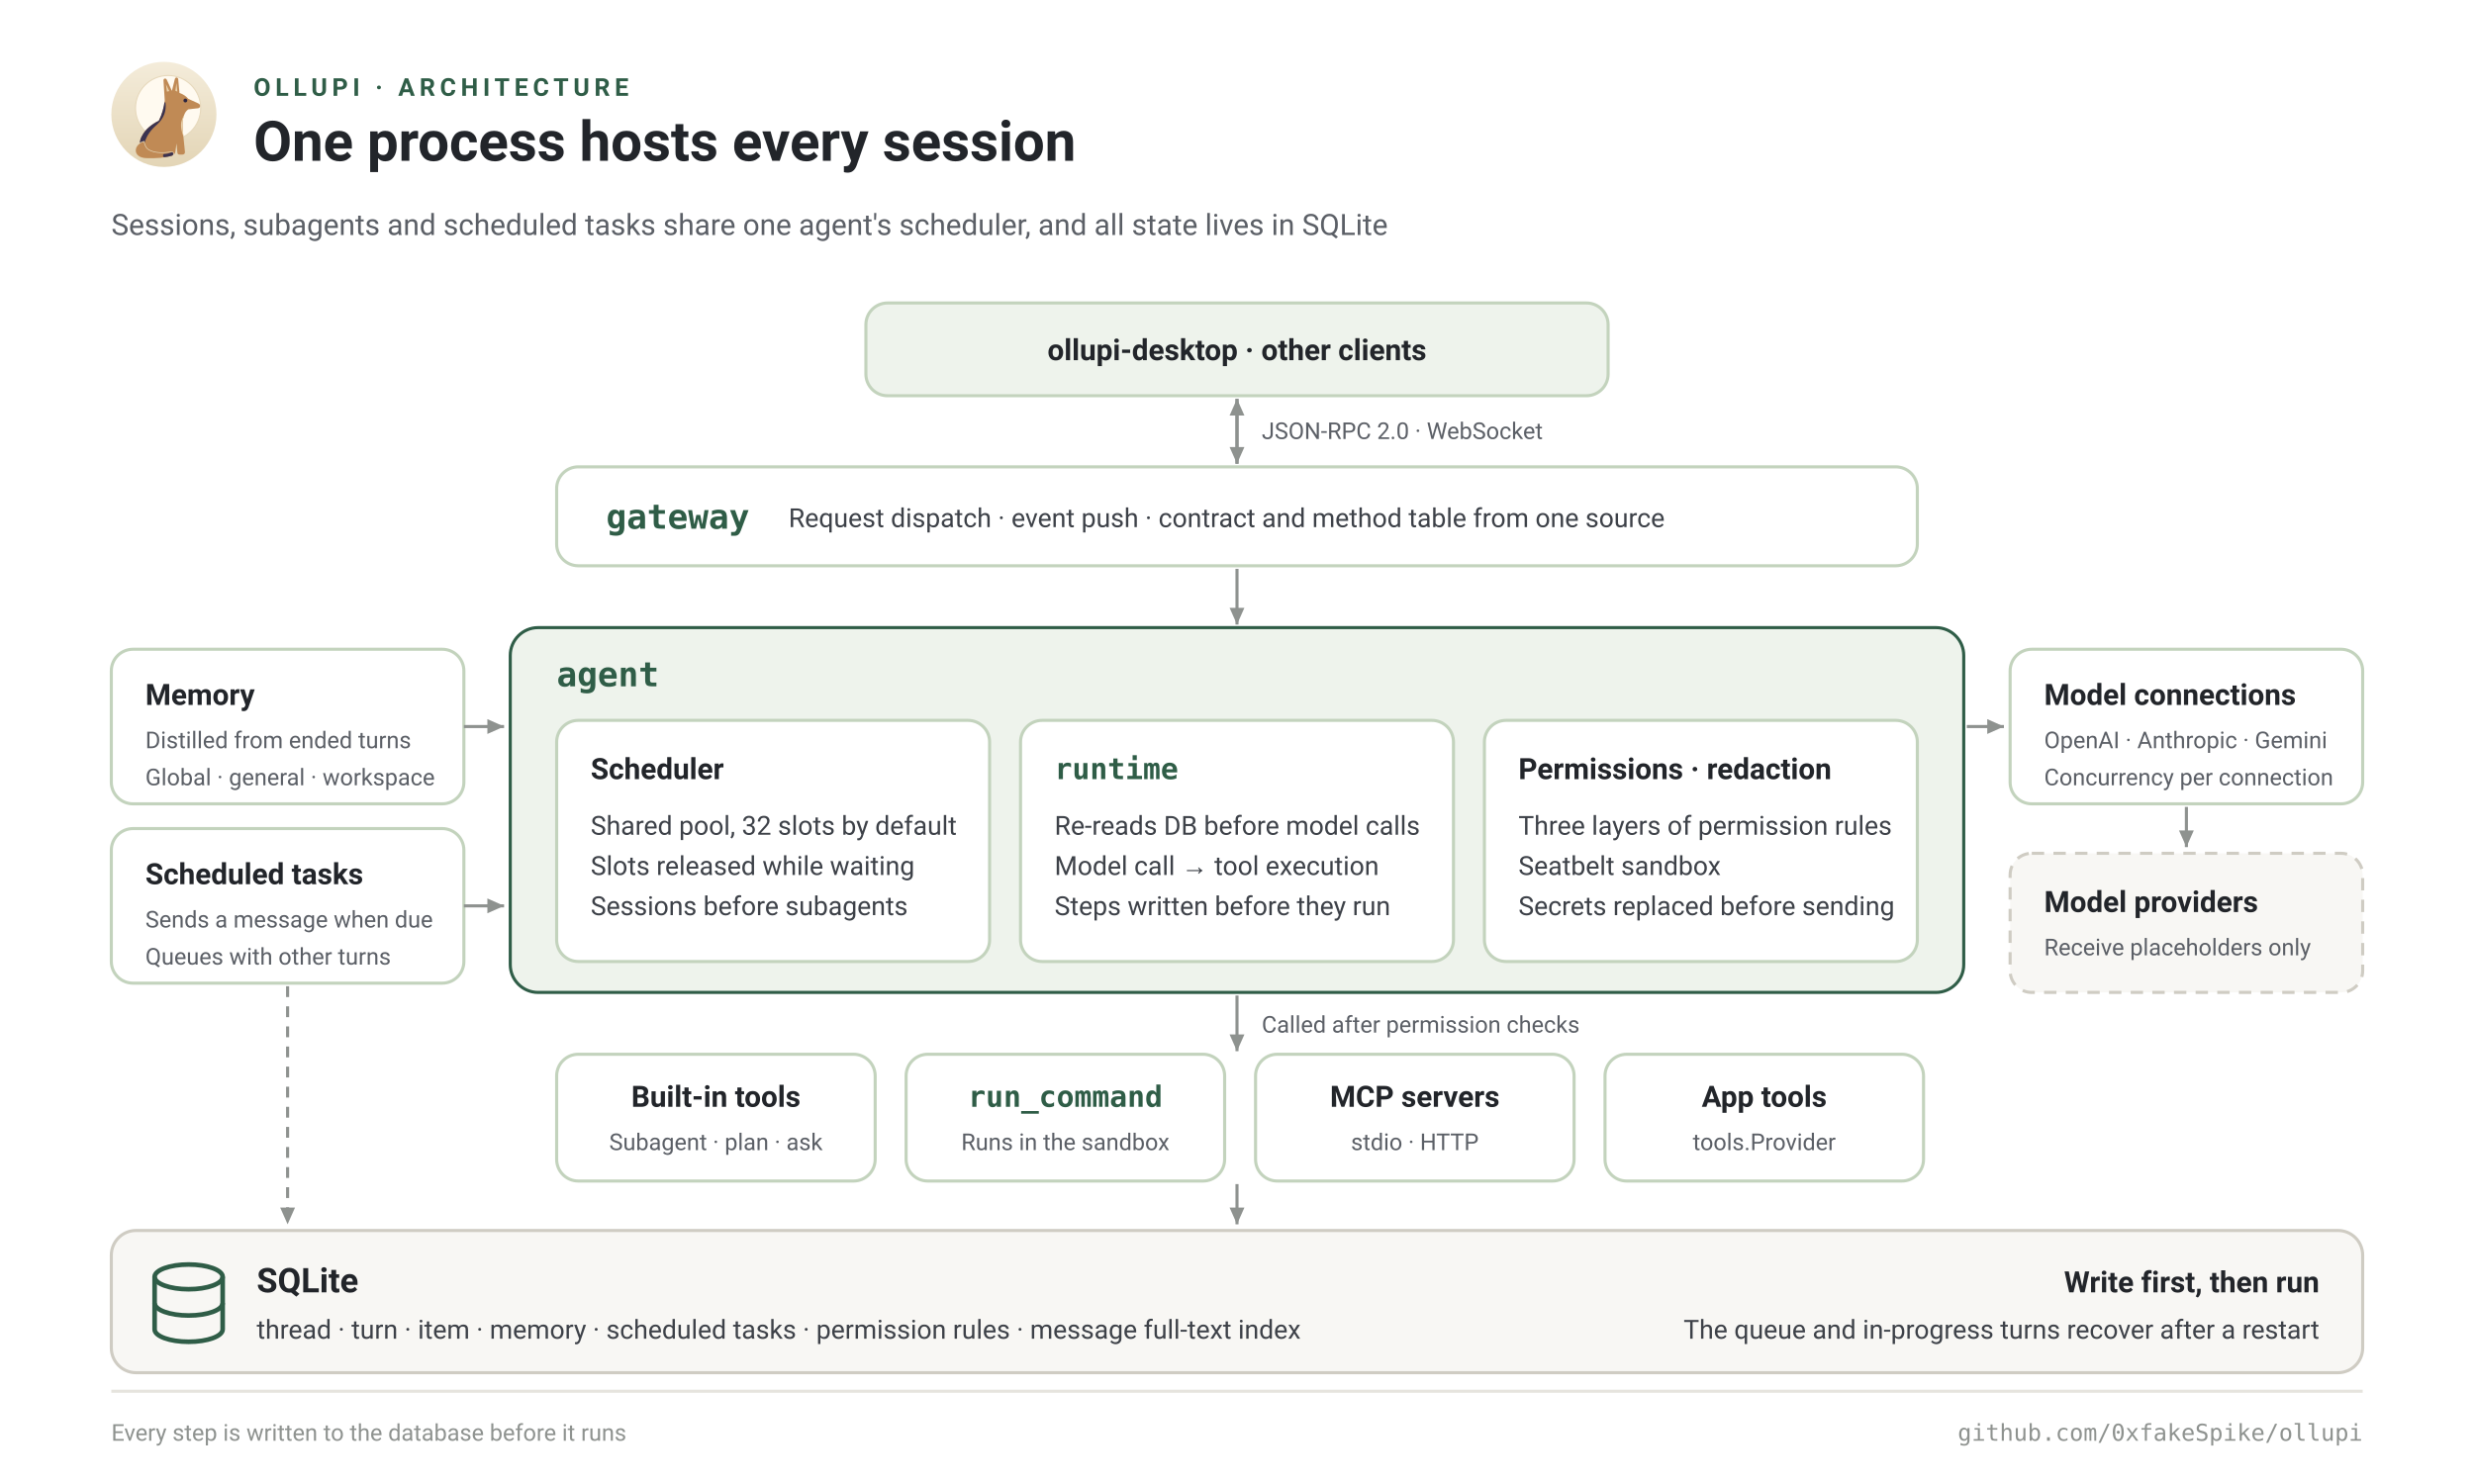
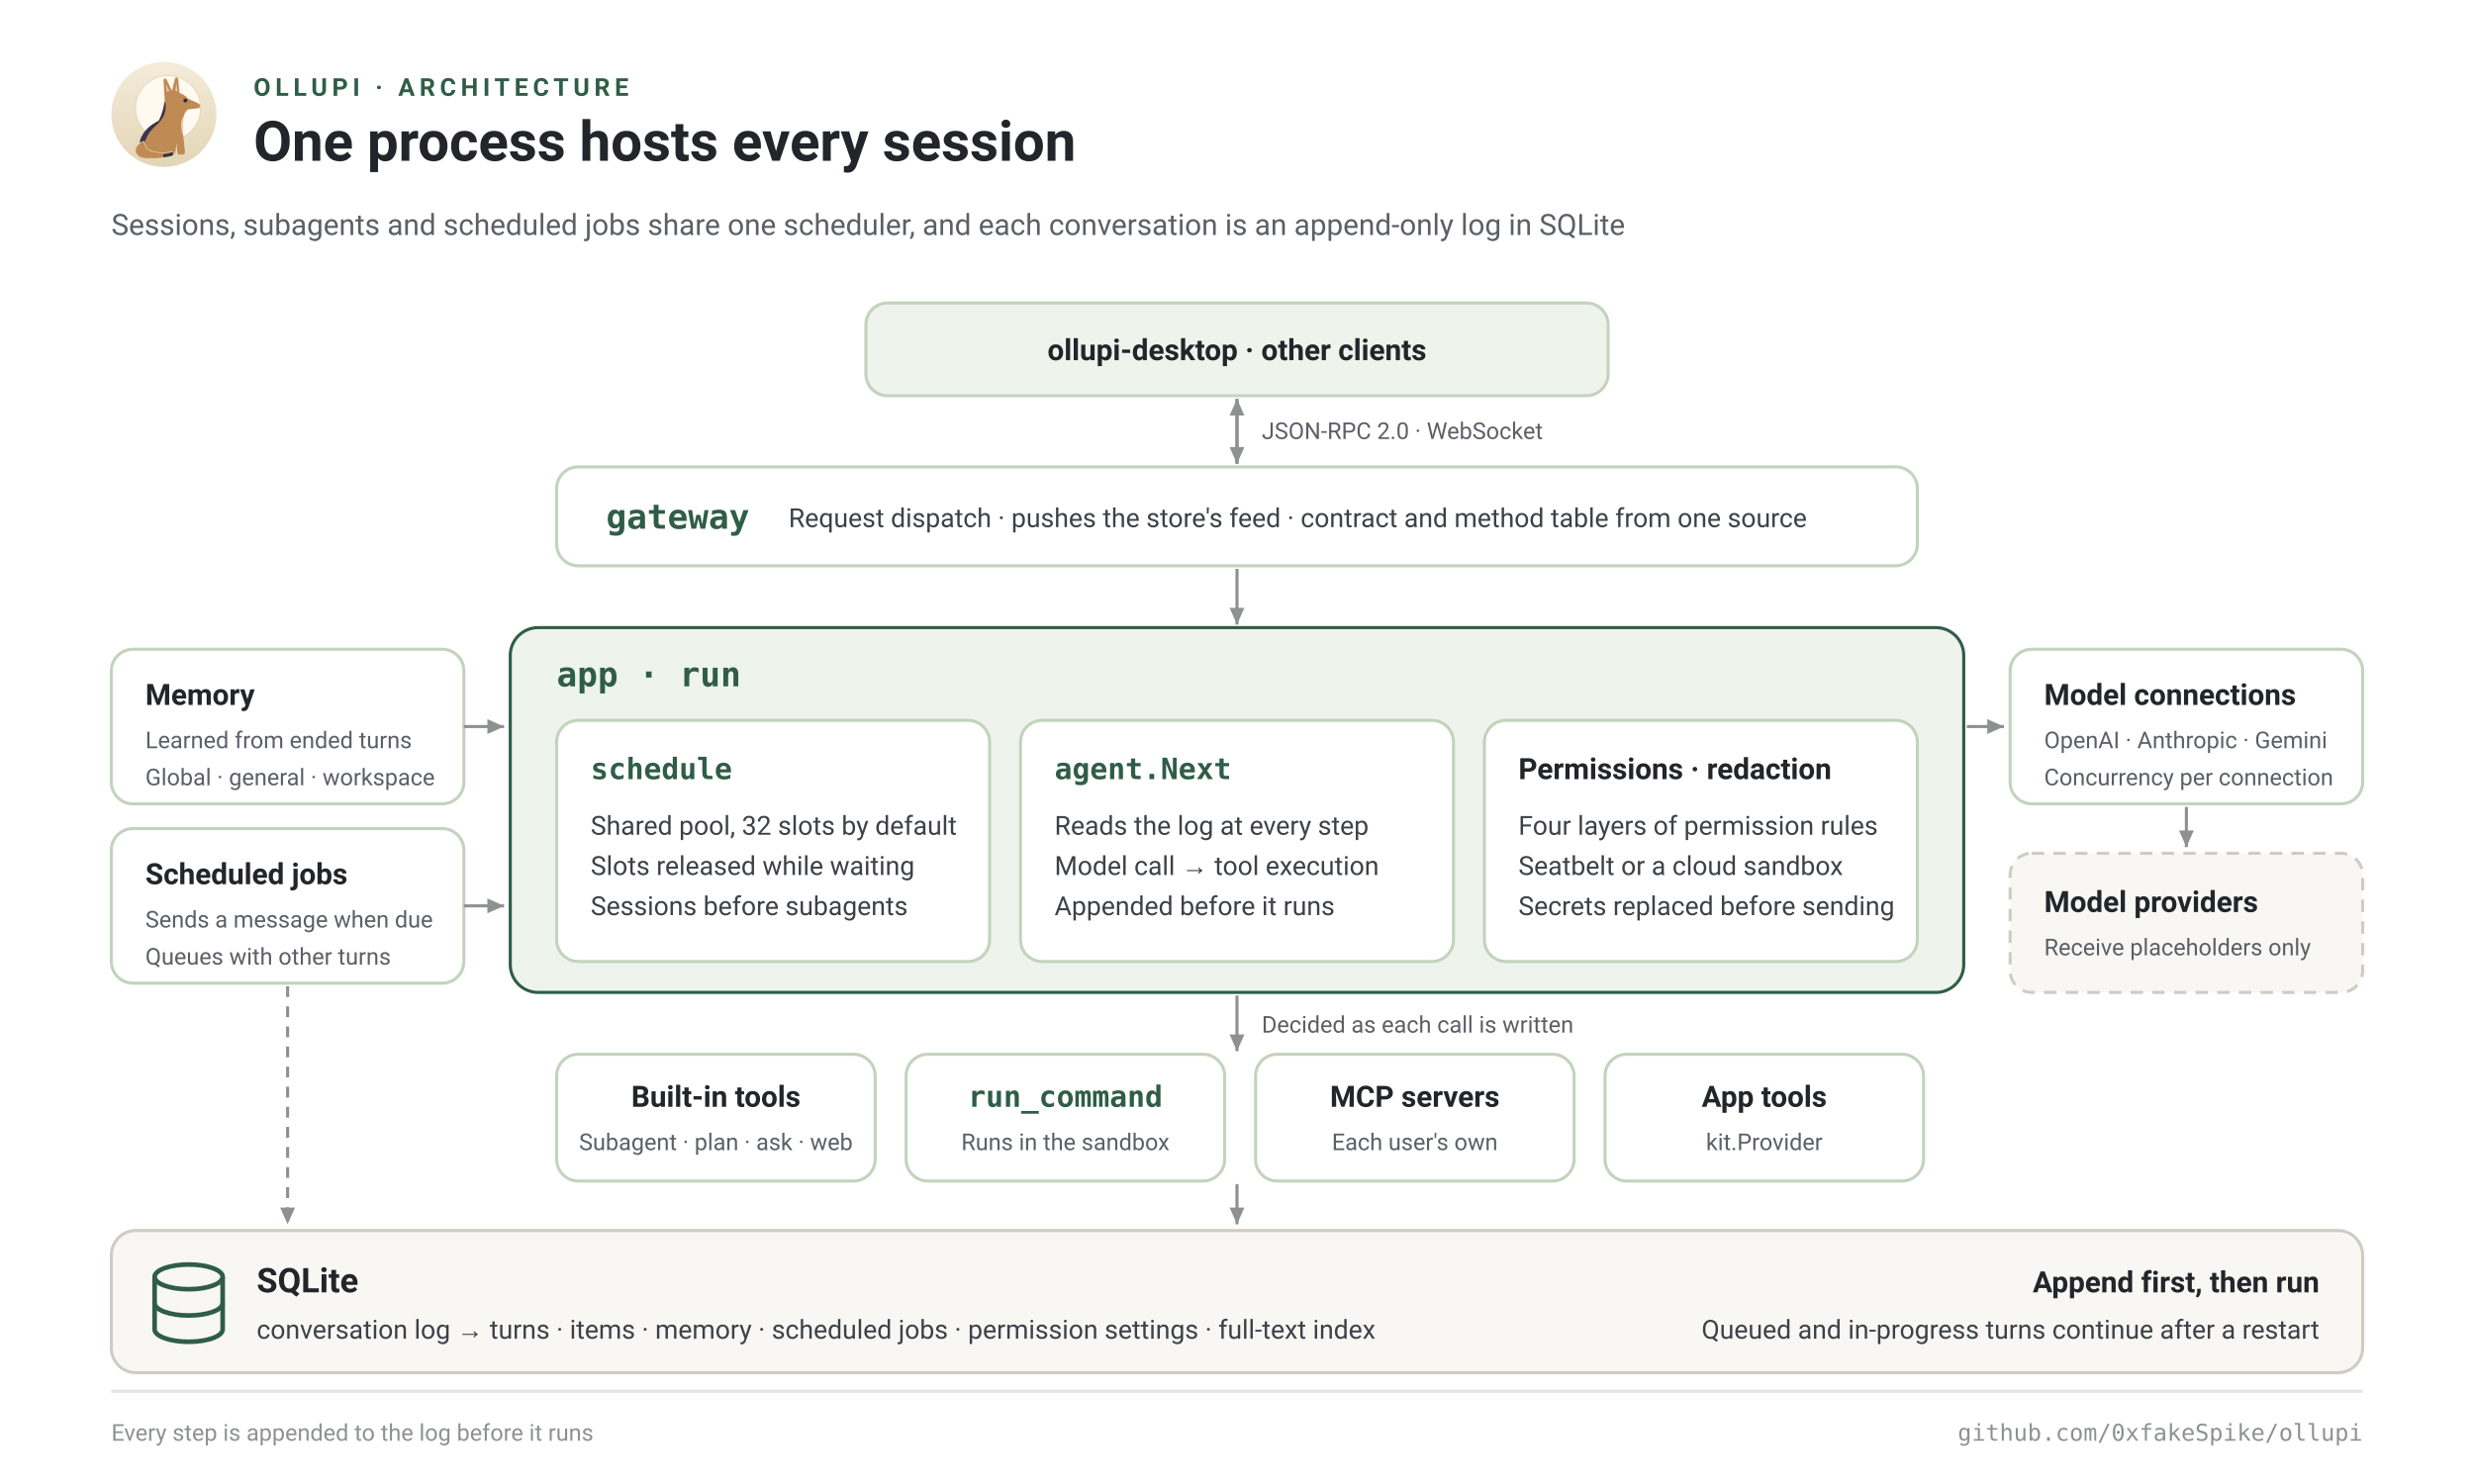
<svg xmlns="http://www.w3.org/2000/svg" viewBox="0 0 1600 960" width="1600" height="960">
  <defs>
    <pattern id="hatch" width="10" height="10" patternUnits="userSpaceOnUse" patternTransform="rotate(45)">
      <rect width="10" height="10" fill="#f8f7f4" />
      <line x1="0" y1="0" x2="0" y2="10" stroke="#cfccc3" stroke-width="4" />
    </pattern>
    <marker id="arrow" viewBox="0 0 10 10" refX="9" refY="5" markerUnits="userSpaceOnUse" markerWidth="12" markerHeight="12" orient="auto-start-reverse">
      <path d="M0,1 L9,5 L0,9 z" fill="#8e928f" />
    </marker>
  </defs>
  <style>text { font-family: -apple-system, BlinkMacSystemFont, "Segoe UI", Roboto, "Helvetica Neue", Arial, sans-serif; fill: #22252a; } .eyebrow { font-size: 16px; font-weight: 600; letter-spacing: 3px; fill: #2f5d47; } .title { font-size: 36px; font-weight: 700; } .sub { font-size: 19px; fill: #5b5f66; } .kpi { font-size: 44px; font-weight: 700; letter-spacing: -0.5px; } .unit { font-size: 21px; font-weight: 600; fill: #3d4148; } .cap { font-size: 17px; fill: #5b5f66; } .h { font-size: 22px; font-weight: 700; } .hs { font-size: 19px; font-weight: 600; } .b { font-size: 17px; fill: #3d4148; } .s { font-size: 15px; fill: #5b5f66; } .code { font-family: ui-monospace, 'SF Mono', Menlo, monospace; font-weight: 700; fill: #2f5d47; } .tick { font-size: 16px; fill: #5b5f66; } .lab { font-size: 17px; fill: #3d4148; } .val { font-size: 17px; font-weight: 600; } .chip { font-size: 15px; font-weight: 600; } .foot { font-size: 15px; fill: #8e928f; }</style>
  <rect width="1600" height="960" fill="#ffffff" />
  <svg x="72" y="40" width="68" height="68" viewBox="0 0 100 100">
    <defs>
      <linearGradient id="ollupi-ground" x1="0" y1="0" x2="0" y2="1">
        <stop offset="0" stop-color="#f4ecda" />
        <stop offset="1" stop-color="#e3d5b6" />
      </linearGradient>
    </defs>
    <circle cx="50" cy="50" r="50" fill="url(#ollupi-ground)" />
    <circle cx="54" cy="44" r="31" fill="#fffaf0" stroke="#e6d8bb" stroke-width="1" />
    <g transform="translate(14 12) scale(.8)">
      <clipPath id="ollupi-body">
        <path d="M30 95 C18 95 13 83 19 73 C23 65 31 59 39 55 C43 47 45 39 46 31 L44.5 7 C44.5 4.5 47.5 4 48.5 6.5 L54.5 19.5 L58 5.5 C58.5 3 61.5 3 62 5.5 L63.5 22 C68 23.5 71.5 26 74 29 L86 34.5 C89 35.8 88.6 40 85.5 40.2 L74 41.5 C70.5 44 68.5 48 67.5 54 C66.5 62 68 72 69 82 L70 92 C70.2 94 69 95.3 67 95.3 L63.5 95.3 C61.5 95.3 61 93.8 61 92.5 L60 82 L58.5 92.5 C58.3 94.3 57 95.3 55 95.3 L50 95.3 Z" />
      </clipPath>
      <path d="M30 95 C18 95 13 83 19 73 C23 65 31 59 39 55 C43 47 45 39 46 31 L44.5 7 C44.5 4.5 47.5 4 48.5 6.5 L54.5 19.5 L58 5.5 C58.5 3 61.5 3 62 5.5 L63.5 22 C68 23.5 71.5 26 74 29 L86 34.5 C89 35.8 88.6 40 85.5 40.2 L74 41.5 C70.5 44 68.5 48 67.5 54 C66.5 62 68 72 69 82 L70 92 C70.2 94 69 95.3 67 95.3 L63.5 95.3 C61.5 95.3 61 93.8 61 92.5 L60 82 L58.5 92.5 C58.3 94.3 57 95.3 55 95.3 L50 95.3 Z" fill="#c08a55" />
      <g clip-path="url(#ollupi-body)">
        <path d="M92 44 L72.5 44.5 C69.2 47.5 66.8 51.5 65.7 56.5 C64.8 61.5 65.6 68 69.2 76 L92 76 Z" fill="#ead2ab" />
        <path d="M8 92 L8 40 L30 40 L46.8 33 C48.4 44 44.5 52.5 37 59.5 C30 65.5 24.5 72 21.8 82 Z" fill="#3b3350" />
      </g>
      <path d="M47.4 11.5 L51.4 19.8 L48.6 20.4 Z M59.9 10.2 L61 20.4 L58.6 19.4 Z" fill="#ead2ab" />
      <path d="M21 80 C8 84 8 99 24 99.5 C36 100 46 99 54 96.8 C57 96 57 92.5 54 92.5 C44 94 34 94 27 90 C23.5 88 22 84.5 21 80 Z" fill="#c08a55" stroke="#e3d5b6" stroke-width="1.6" paint-order="stroke" />
      <path d="M45 94.6 C49 94.4 51.5 93.8 54 92.5 C57 92.5 57 96 54 96.8 C51 97.6 48 98.2 45 98.5 C43.5 97 43.5 95.6 45 94.6 Z" fill="#3b3350" />
      <circle cx="70.5" cy="31" r="2.3" fill="#2b2541" />
    </g>
  </svg>
  <text class="eyebrow" x="164" y="62">OLLUPI · ARCHITECTURE</text>
  <text class="title" x="164" y="104">One process hosts every session</text>
-   <text class="sub" x="72" y="152">Sessions, subagents and scheduled tasks share one agent's scheduler, and all state lives in SQLite</text>
+   <text class="sub" x="72" y="152">Sessions, subagents and scheduled jobs share one scheduler, and each conversation is an append-only log in SQLite</text>
  <line x1="72" y1="900" x2="1528" y2="900" stroke="#e6e4de" stroke-width="2" />
-   <text class="foot" x="72" y="932">Every step is written to the database before it runs</text>
+   <text class="foot" x="72" y="932">Every step is appended to the log before it runs</text>
  <text class="foot" x="1528" y="932" text-anchor="end" style="font-family: ui-monospace, 'SF Mono', Menlo, monospace">github.com/0xfakeSpike/ollupi</text>
  <rect x="560" y="196" width="480" height="60" rx="14" fill="#eef3ec" stroke="#c3d3bd" stroke-width="2" />
  <text class="hs" x="800.0" y="233.0" text-anchor="middle">ollupi-desktop · other clients</text>
  <path d="M800,258 V300" fill="none" stroke="#8e928f" stroke-width="2" marker-end="url(#arrow)" />
  <path d="M800,300 V258" fill="none" stroke="#8e928f" stroke-width="2" marker-end="url(#arrow)" />
  <text class="s" x="816.0" y="284.0" text-anchor="start">JSON-RPC 2.0 · WebSocket</text>
  <rect x="360" y="302" width="880" height="64" rx="14" fill="#ffffff" stroke="#c3d3bd" stroke-width="2" />
  <text class="h code" x="392.0" y="342.0" text-anchor="start">gateway</text>
-   <text class="b" x="510.0" y="341.0" text-anchor="start">Request dispatch · event push · contract and method table from one source</text>
+   <text class="b" x="510.0" y="341.0" text-anchor="start">Request dispatch · pushes the store's feed · contract and method table from one source</text>
  <path d="M800,368 V404" fill="none" stroke="#8e928f" stroke-width="2" marker-end="url(#arrow)" />
  <rect x="330" y="406" width="940" height="236" rx="18" fill="#eef3ec" stroke="#2f5d47" stroke-width="2" />
-   <text class="h code" x="360.0" y="444.0" text-anchor="start">agent</text>
+   <text class="h code" x="360.0" y="444.0" text-anchor="start">app · run</text>
  <rect x="360" y="466" width="280" height="156" rx="14" fill="#ffffff" stroke="#c3d3bd" stroke-width="2" />
-   <text class="hs" x="382.0" y="504.0" text-anchor="start">Scheduler</text>
+   <text class="hs code" x="382.0" y="504.0" text-anchor="start">schedule</text>
  <text class="b" x="382.0" y="540.0" text-anchor="start">Shared pool, 32 slots by default</text>
  <text class="b" x="382.0" y="566.0" text-anchor="start">Slots released while waiting</text>
  <text class="b" x="382.0" y="592.0" text-anchor="start">Sessions before subagents</text>
  <rect x="660" y="466" width="280" height="156" rx="14" fill="#ffffff" stroke="#c3d3bd" stroke-width="2" />
-   <text class="hs code" x="682.0" y="504.0" text-anchor="start">runtime</text>
-   <text class="b" x="682.0" y="540.0" text-anchor="start">Re-reads DB before model calls</text>
+   <text class="hs code" x="682.0" y="504.0" text-anchor="start">agent.Next</text>
+   <text class="b" x="682.0" y="540.0" text-anchor="start">Reads the log at every step</text>
  <text class="b" x="682.0" y="566.0" text-anchor="start">Model call → tool execution</text>
-   <text class="b" x="682.0" y="592.0" text-anchor="start">Steps written before they run</text>
+   <text class="b" x="682.0" y="592.0" text-anchor="start">Appended before it runs</text>
  <rect x="960" y="466" width="280" height="156" rx="14" fill="#ffffff" stroke="#c3d3bd" stroke-width="2" />
  <text class="hs" x="982.0" y="504.0" text-anchor="start">Permissions · redaction</text>
-   <text class="b" x="982.0" y="540.0" text-anchor="start">Three layers of permission rules</text>
-   <text class="b" x="982.0" y="566.0" text-anchor="start">Seatbelt sandbox</text>
+   <text class="b" x="982.0" y="540.0" text-anchor="start">Four layers of permission rules</text>
+   <text class="b" x="982.0" y="566.0" text-anchor="start">Seatbelt or a cloud sandbox</text>
  <text class="b" x="982.0" y="592.0" text-anchor="start">Secrets replaced before sending</text>
  <rect x="72" y="420" width="228" height="100" rx="14" fill="#ffffff" stroke="#c3d3bd" stroke-width="2" />
  <text class="hs" x="94.0" y="456.0" text-anchor="start">Memory</text>
-   <text class="s" x="94.0" y="484.0" text-anchor="start">Distilled from ended turns</text>
+   <text class="s" x="94.0" y="484.0" text-anchor="start">Learned from ended turns</text>
  <text class="s" x="94.0" y="508.0" text-anchor="start">Global · general · workspace</text>
  <path d="M300,470 H326" fill="none" stroke="#8e928f" stroke-width="2" marker-end="url(#arrow)" />
  <rect x="72" y="536" width="228" height="100" rx="14" fill="#ffffff" stroke="#c3d3bd" stroke-width="2" />
-   <text class="hs" x="94.0" y="572.0" text-anchor="start">Scheduled tasks</text>
+   <text class="hs" x="94.0" y="572.0" text-anchor="start">Scheduled jobs</text>
  <text class="s" x="94.0" y="600.0" text-anchor="start">Sends a message when due</text>
  <text class="s" x="94.0" y="624.0" text-anchor="start">Queues with other turns</text>
  <path d="M300,586 H326" fill="none" stroke="#8e928f" stroke-width="2" marker-end="url(#arrow)" />
  <rect x="1300" y="420" width="228" height="100" rx="14" fill="#ffffff" stroke="#c3d3bd" stroke-width="2" />
  <text class="hs" x="1322.0" y="456.0" text-anchor="start">Model connections</text>
  <text class="s" x="1322.0" y="484.0" text-anchor="start">OpenAI · Anthropic · Gemini</text>
  <text class="s" x="1322.0" y="508.0" text-anchor="start">Concurrency per connection</text>
  <path d="M1272,470 H1296" fill="none" stroke="#8e928f" stroke-width="2" marker-end="url(#arrow)" />
  <rect x="1300" y="552" width="228" height="90" rx="14" fill="#f8f7f4" stroke="#cfccc3" stroke-width="2" stroke-dasharray="8 6" />
  <text class="hs" x="1322.0" y="590.0" text-anchor="start">Model providers</text>
  <text class="s" x="1322.0" y="618.0" text-anchor="start">Receive placeholders only</text>
  <path d="M1414,522 V548" fill="none" stroke="#8e928f" stroke-width="2" marker-end="url(#arrow)" />
  <path d="M800,644 V680" fill="none" stroke="#8e928f" stroke-width="2" marker-end="url(#arrow)" />
-   <text class="s" x="816.0" y="668.0" text-anchor="start">Called after permission checks</text>
+   <text class="s" x="816.0" y="668.0" text-anchor="start">Decided as each call is written</text>
  <rect x="360" y="682" width="206" height="82" rx="14" fill="#ffffff" stroke="#c3d3bd" stroke-width="2" />
  <text class="hs" x="463.0" y="716.0" text-anchor="middle">Built-in tools</text>
-   <text class="s" x="463.0" y="744.0" text-anchor="middle">Subagent · plan · ask</text>
+   <text class="s" x="463.0" y="744.0" text-anchor="middle">Subagent · plan · ask · web</text>
  <rect x="586" y="682" width="206" height="82" rx="14" fill="#ffffff" stroke="#c3d3bd" stroke-width="2" />
  <text class="hs code" x="689.0" y="716.0" text-anchor="middle">run_command</text>
  <text class="s" x="689.0" y="744.0" text-anchor="middle">Runs in the sandbox</text>
  <rect x="812" y="682" width="206" height="82" rx="14" fill="#ffffff" stroke="#c3d3bd" stroke-width="2" />
  <text class="hs" x="915.0" y="716.0" text-anchor="middle">MCP servers</text>
-   <text class="s" x="915.0" y="744.0" text-anchor="middle">stdio · HTTP</text>
+   <text class="s" x="915.0" y="744.0" text-anchor="middle">Each user's own</text>
  <rect x="1038" y="682" width="206" height="82" rx="14" fill="#ffffff" stroke="#c3d3bd" stroke-width="2" />
  <text class="hs" x="1141.0" y="716.0" text-anchor="middle">App tools</text>
-   <text class="s" x="1141.0" y="744.0" text-anchor="middle">tools.Provider</text>
+   <text class="s" x="1141.0" y="744.0" text-anchor="middle">kit.Provider</text>
  <rect x="72" y="796" width="1456" height="92" rx="16" fill="#f8f7f4" stroke="#cfccc3" stroke-width="2" />
  <g transform="translate(100,816)" fill="none" stroke="#2f5d47" stroke-width="3">
    <ellipse cx="22" cy="10" rx="22" ry="8" />
    <path d="M0,10 V44 A22,8 0 0 0 44,44 V10" />
    <path d="M0,27 A22,8 0 0 0 44,27" />
  </g>
  <text class="h" x="166.0" y="836.0" text-anchor="start">SQLite</text>
-   <text class="b" x="166.0" y="866.0" text-anchor="start">thread · turn · item · memory · scheduled tasks · permission rules · message full-text index</text>
-   <text class="hs" x="1500.0" y="836.0" text-anchor="end">Write first, then run</text>
-   <text class="b" x="1500.0" y="866.0" text-anchor="end">The queue and in-progress turns recover after a restart</text>
+   <text class="b" x="166.0" y="866.0" text-anchor="start">conversation log → turns · items · memory · scheduled jobs · permission settings · full-text index</text>
+   <text class="hs" x="1500.0" y="836.0" text-anchor="end">Append first, then run</text>
+   <text class="b" x="1500.0" y="866.0" text-anchor="end">Queued and in-progress turns continue after a restart</text>
  <path d="M186,638 V792" fill="none" stroke="#8e928f" stroke-width="2" marker-end="url(#arrow)" stroke-dasharray="7 6" />
  <path d="M800,766 V792" fill="none" stroke="#8e928f" stroke-width="2" marker-end="url(#arrow)" />
</svg>
